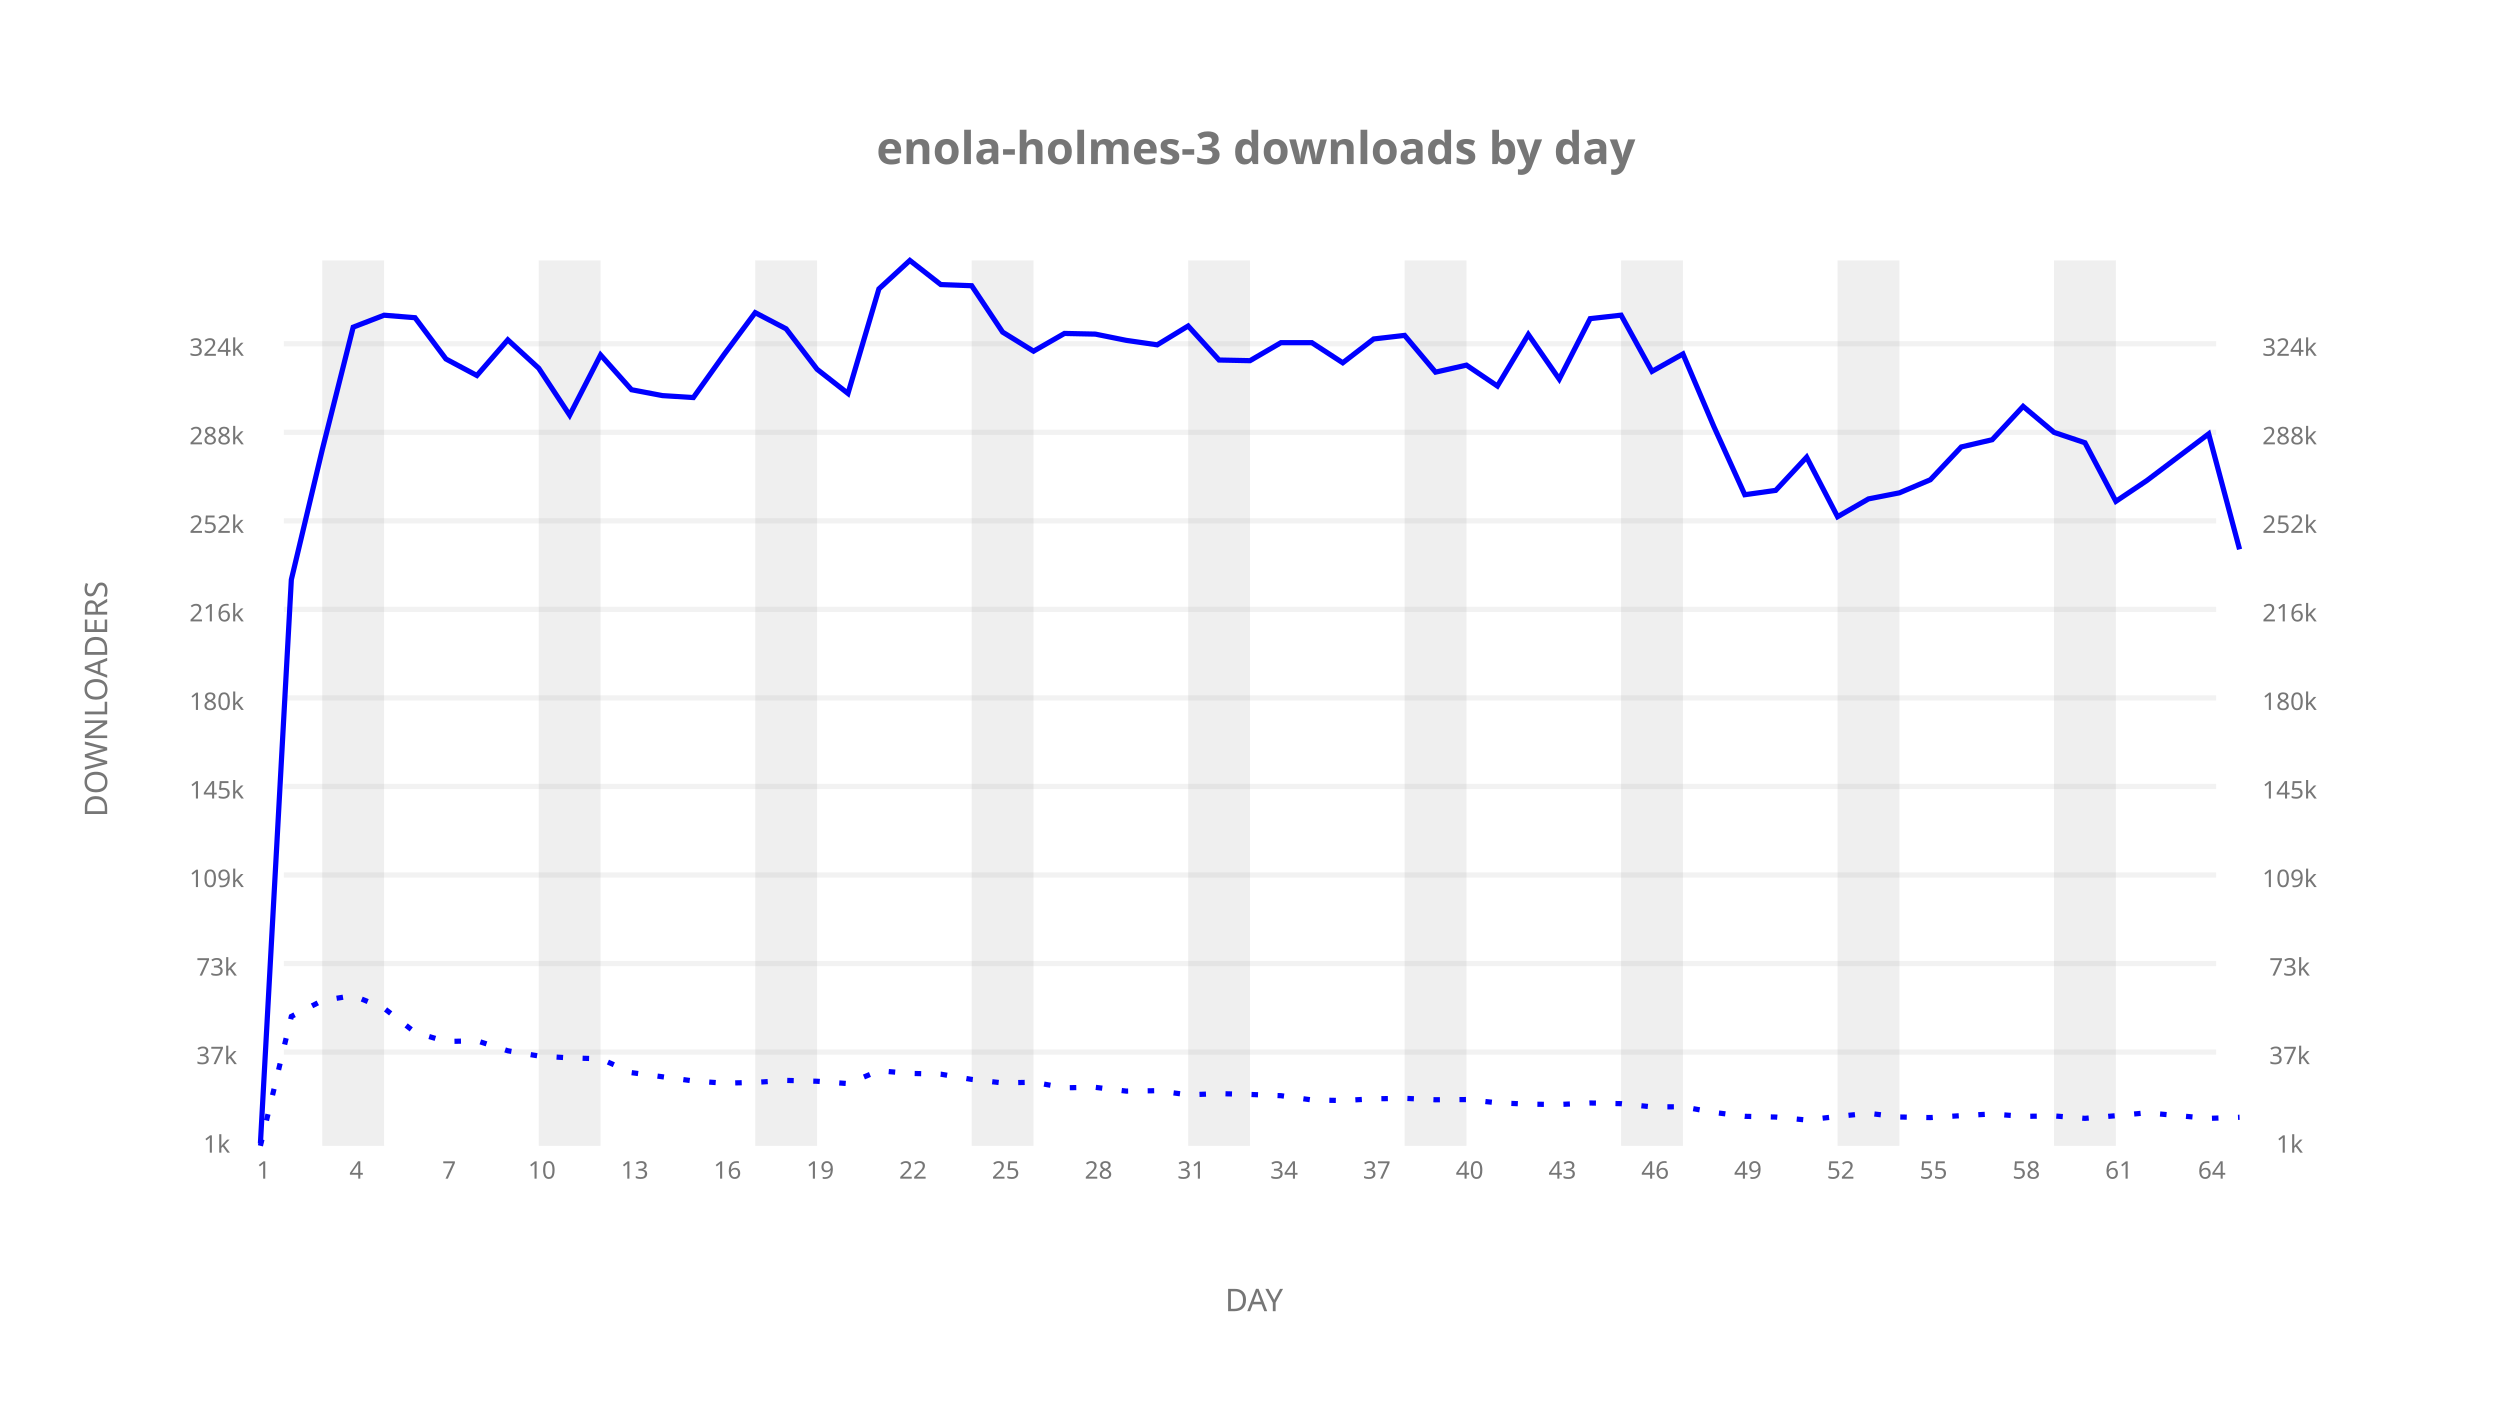
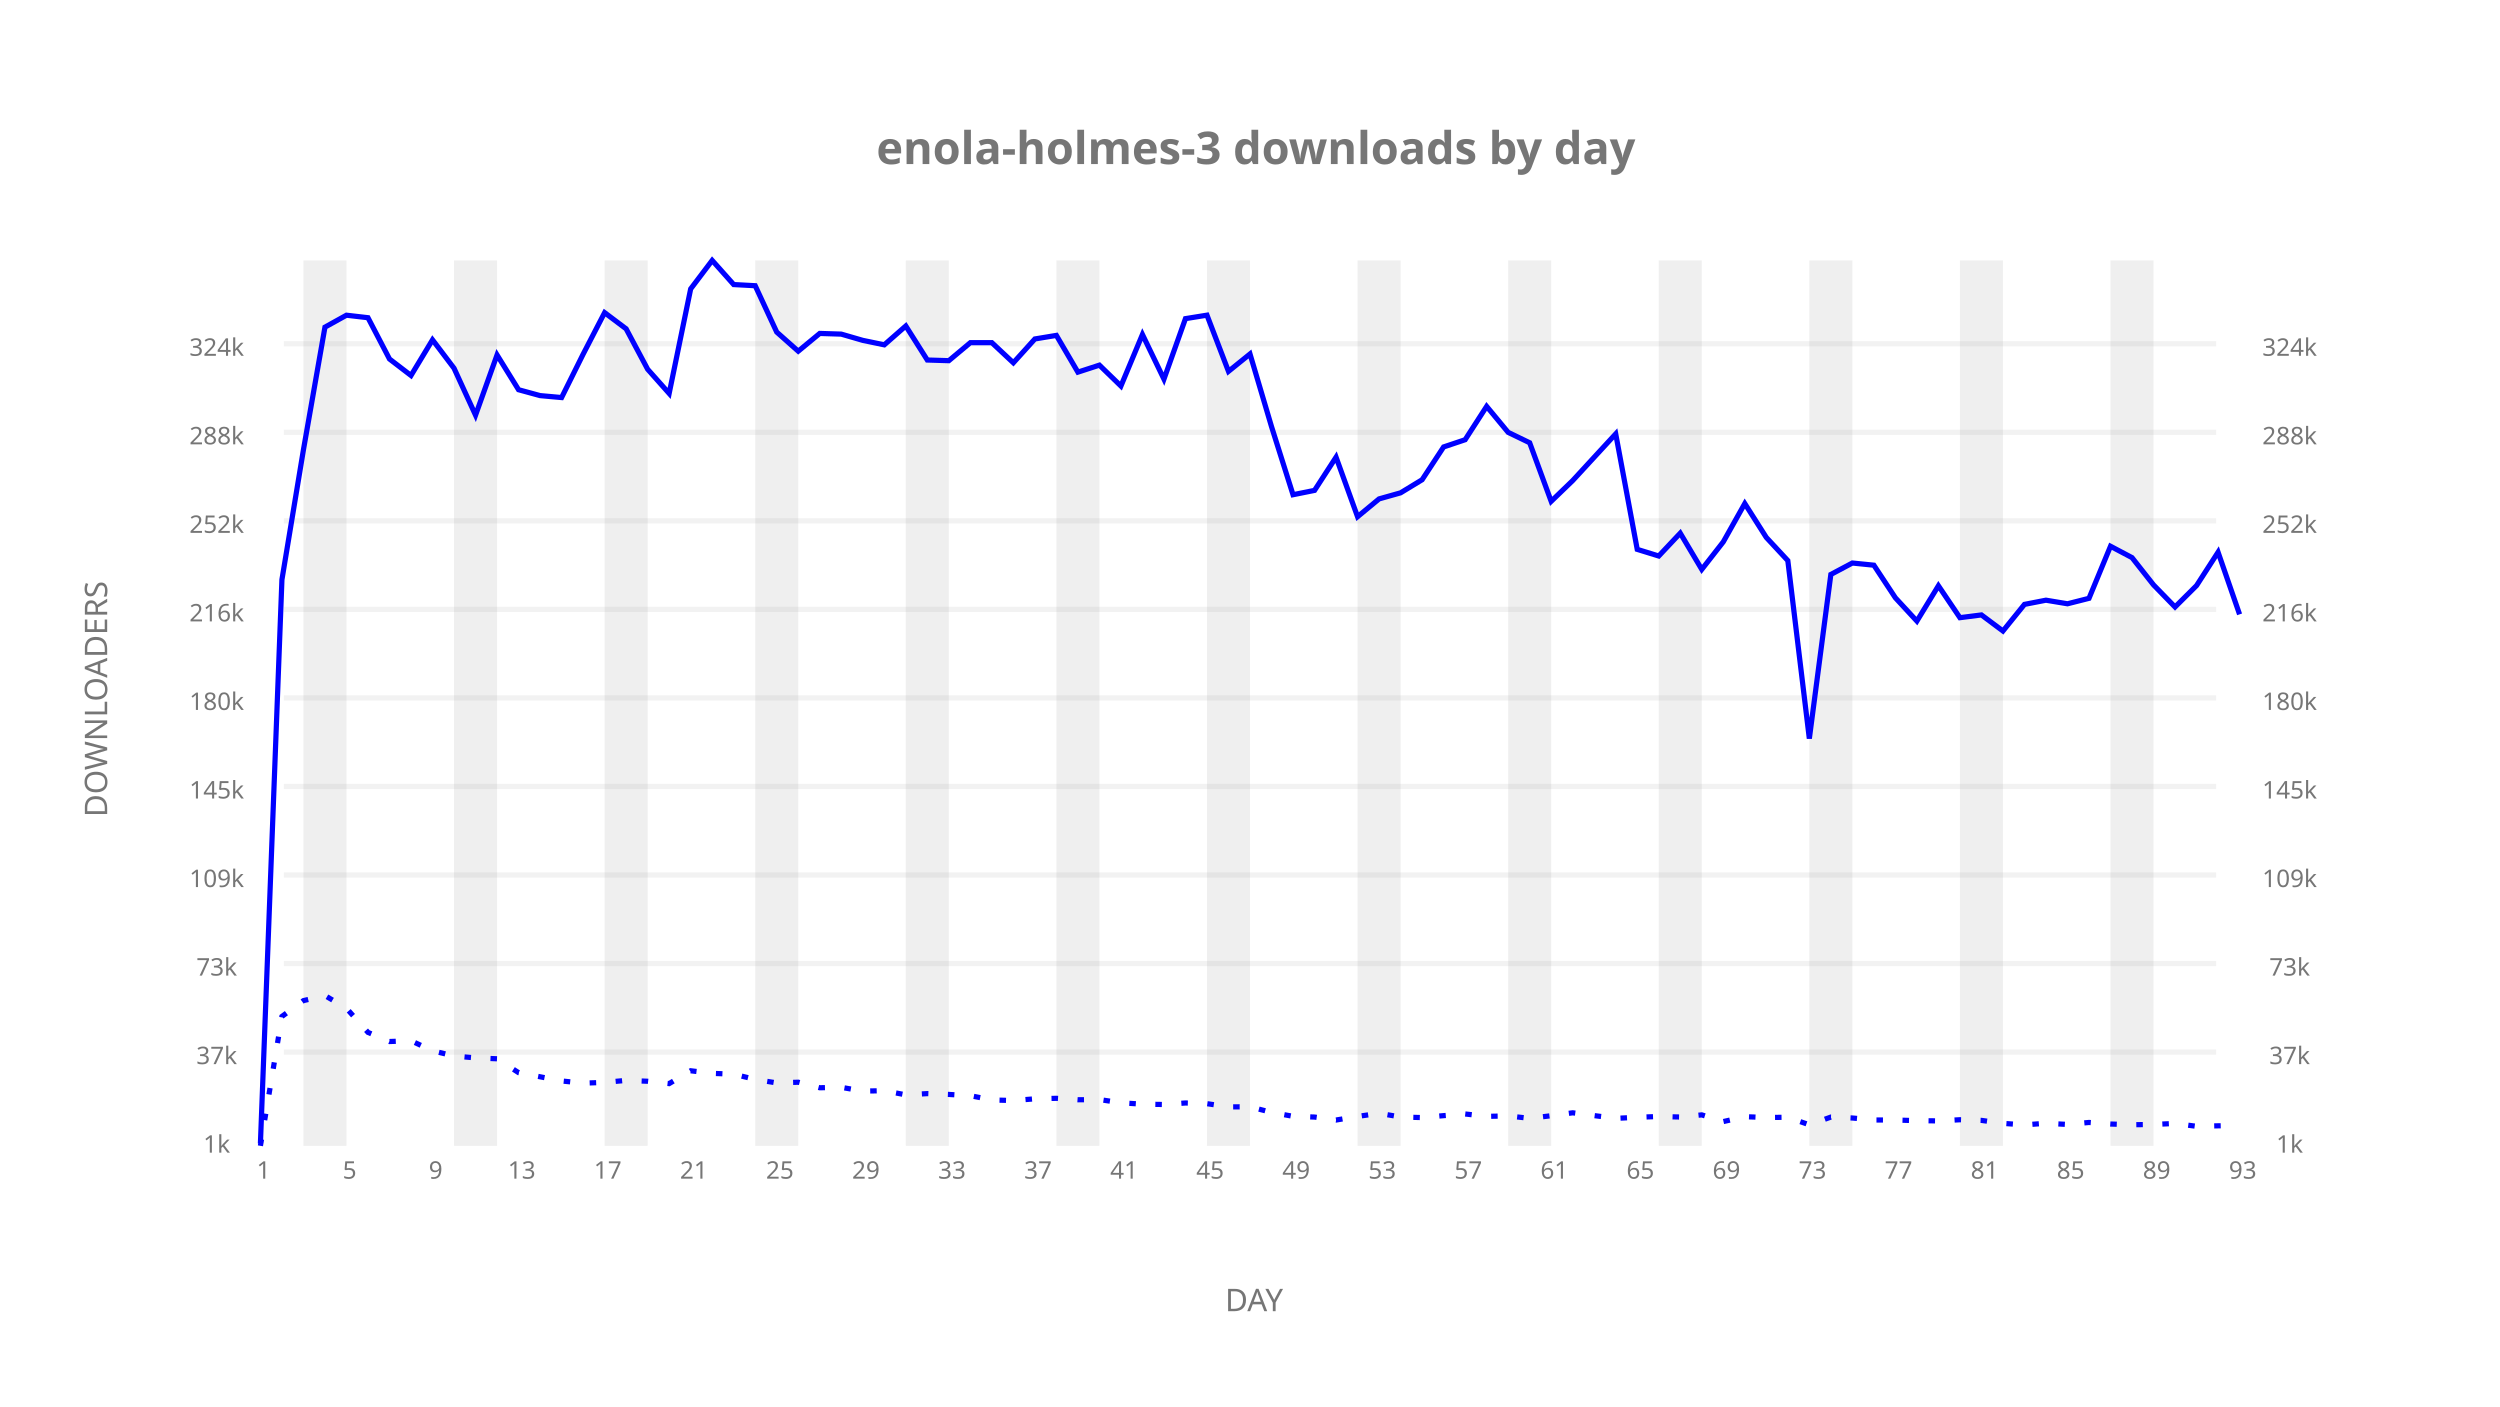
<svg xmlns="http://www.w3.org/2000/svg" xml:space="preserve" id="enola-holmes-3-downloads-by-day-day" x="0px" y="0px" width="1920px" height="1080px" viewBox="0 0 1920 1080" enable-background="new 0 0 1920 1080" role="img">
  <g id="annotations">
    <text x="960" y="126" font-family="Atkinson Hyperlegible" font-size="26pt" text-anchor="middle" text-align="center" font-weight="600" font-style="normal" style="fill:rgb(118,118,118); fill-opacity:1; stroke:rgb(118,118,118); stroke-opacity:0; stroke-width:0.5"> enola-holmes-3 downloads by day</text>
    <g id="axes-lines">
      <text x="960" y="1007" font-family="Atkinson Hyperlegible" font-size="18pt" text-anchor="middle" text-align="center" font-weight="500" font-style="normal" style="fill:rgb(118,118,118); fill-opacity:1; stroke:rgb(118,118,118); stroke-opacity:0; stroke-width:0.5"> DAY</text>
      <text x="73" y="540" font-family="Atkinson Hyperlegible" font-size="18pt" text-anchor="middle" text-align="center" dominant-baseline="central" font-weight="500" font-style="normal" style="fill:rgb(118,118,118); fill-opacity:1; stroke:rgb(118,118,118); stroke-opacity:0; stroke-width:0.5" transform="rotate(-90,73,540)"> DOWNLOADERS</text>
    </g>
    <g id="tic-y-label-lines">
      <line x1="218" y1="808.005" x2="1702" y2="808.005" style="fill:rgb(0,0,255); fill-opacity:0; stroke:rgb(242,242,242); stroke-opacity:1; stroke-width:4" />
      <line x1="218" y1="740.005" x2="1702" y2="740.005" style="fill:rgb(0,0,255); fill-opacity:0; stroke:rgb(242,242,242); stroke-opacity:1; stroke-width:4" />
      <line x1="218" y1="672.005" x2="1702" y2="672.005" style="fill:rgb(0,0,255); fill-opacity:0; stroke:rgb(242,242,242); stroke-opacity:1; stroke-width:4" />
      <line x1="218" y1="604.005" x2="1702" y2="604.005" style="fill:rgb(0,0,255); fill-opacity:0; stroke:rgb(242,242,242); stroke-opacity:1; stroke-width:4" />
      <line x1="218" y1="536.005" x2="1702" y2="536.005" style="fill:rgb(0,0,255); fill-opacity:0; stroke:rgb(242,242,242); stroke-opacity:1; stroke-width:4" />
      <line x1="218" y1="468.005" x2="1702" y2="468.005" style="fill:rgb(0,0,255); fill-opacity:0; stroke:rgb(242,242,242); stroke-opacity:1; stroke-width:4" />
      <line x1="218" y1="400.005" x2="1702" y2="400.005" style="fill:rgb(0,0,255); fill-opacity:0; stroke:rgb(242,242,242); stroke-opacity:1; stroke-width:4" />
      <line x1="218" y1="332.005" x2="1702" y2="332.005" style="fill:rgb(0,0,255); fill-opacity:0; stroke:rgb(242,242,242); stroke-opacity:1; stroke-width:4" />
      <line x1="218" y1="264.005" x2="1702" y2="264.005" style="fill:rgb(0,0,255); fill-opacity:0; stroke:rgb(242,242,242); stroke-opacity:1; stroke-width:4" />
    </g>
    <g id="tic-x-labels">
      <text x="200" y="898" font-family="Atkinson Hyperlegible" font-size="14pt" text-anchor="middle" text-align="center" dominant-baseline="central" font-weight="400" font-style="normal" style="fill:rgb(118,118,118); fill-opacity:1; stroke:rgb(118,118,118); stroke-opacity:0; stroke-width:0.5"> 1</text>
-       <text x="271.25" y="898" font-family="Atkinson Hyperlegible" font-size="14pt" text-anchor="middle" text-align="center" dominant-baseline="central" font-weight="400" font-style="normal" style="fill:rgb(118,118,118); fill-opacity:1; stroke:rgb(118,118,118); stroke-opacity:0; stroke-width:0.5"> 4</text>
-       <text x="342.5" y="898" font-family="Atkinson Hyperlegible" font-size="14pt" text-anchor="middle" text-align="center" dominant-baseline="central" font-weight="400" font-style="normal" style="fill:rgb(118,118,118); fill-opacity:1; stroke:rgb(118,118,118); stroke-opacity:0; stroke-width:0.5"> 7</text>
-       <text x="413.75" y="898" font-family="Atkinson Hyperlegible" font-size="14pt" text-anchor="middle" text-align="center" dominant-baseline="central" font-weight="400" font-style="normal" style="fill:rgb(118,118,118); fill-opacity:1; stroke:rgb(118,118,118); stroke-opacity:0; stroke-width:0.5"> 10</text>
-       <text x="485" y="898" font-family="Atkinson Hyperlegible" font-size="14pt" text-anchor="middle" text-align="center" dominant-baseline="central" font-weight="400" font-style="normal" style="fill:rgb(118,118,118); fill-opacity:1; stroke:rgb(118,118,118); stroke-opacity:0; stroke-width:0.5"> 13</text>
-       <text x="556.25" y="898" font-family="Atkinson Hyperlegible" font-size="14pt" text-anchor="middle" text-align="center" dominant-baseline="central" font-weight="400" font-style="normal" style="fill:rgb(118,118,118); fill-opacity:1; stroke:rgb(118,118,118); stroke-opacity:0; stroke-width:0.5"> 16</text>
-       <text x="627.5" y="898" font-family="Atkinson Hyperlegible" font-size="14pt" text-anchor="middle" text-align="center" dominant-baseline="central" font-weight="400" font-style="normal" style="fill:rgb(118,118,118); fill-opacity:1; stroke:rgb(118,118,118); stroke-opacity:0; stroke-width:0.5"> 19</text>
-       <text x="698.75" y="898" font-family="Atkinson Hyperlegible" font-size="14pt" text-anchor="middle" text-align="center" dominant-baseline="central" font-weight="400" font-style="normal" style="fill:rgb(118,118,118); fill-opacity:1; stroke:rgb(118,118,118); stroke-opacity:0; stroke-width:0.5"> 22</text>
-       <text x="770" y="898" font-family="Atkinson Hyperlegible" font-size="14pt" text-anchor="middle" text-align="center" dominant-baseline="central" font-weight="400" font-style="normal" style="fill:rgb(118,118,118); fill-opacity:1; stroke:rgb(118,118,118); stroke-opacity:0; stroke-width:0.5"> 25</text>
-       <text x="841.25" y="898" font-family="Atkinson Hyperlegible" font-size="14pt" text-anchor="middle" text-align="center" dominant-baseline="central" font-weight="400" font-style="normal" style="fill:rgb(118,118,118); fill-opacity:1; stroke:rgb(118,118,118); stroke-opacity:0; stroke-width:0.5"> 28</text>
-       <text x="912.5" y="898" font-family="Atkinson Hyperlegible" font-size="14pt" text-anchor="middle" text-align="center" dominant-baseline="central" font-weight="400" font-style="normal" style="fill:rgb(118,118,118); fill-opacity:1; stroke:rgb(118,118,118); stroke-opacity:0; stroke-width:0.5"> 31</text>
-       <text x="983.75" y="898" font-family="Atkinson Hyperlegible" font-size="14pt" text-anchor="middle" text-align="center" dominant-baseline="central" font-weight="400" font-style="normal" style="fill:rgb(118,118,118); fill-opacity:1; stroke:rgb(118,118,118); stroke-opacity:0; stroke-width:0.5"> 34</text>
-       <text x="1055" y="898" font-family="Atkinson Hyperlegible" font-size="14pt" text-anchor="middle" text-align="center" dominant-baseline="central" font-weight="400" font-style="normal" style="fill:rgb(118,118,118); fill-opacity:1; stroke:rgb(118,118,118); stroke-opacity:0; stroke-width:0.5"> 37</text>
-       <text x="1126.25" y="898" font-family="Atkinson Hyperlegible" font-size="14pt" text-anchor="middle" text-align="center" dominant-baseline="central" font-weight="400" font-style="normal" style="fill:rgb(118,118,118); fill-opacity:1; stroke:rgb(118,118,118); stroke-opacity:0; stroke-width:0.5"> 40</text>
-       <text x="1197.5" y="898" font-family="Atkinson Hyperlegible" font-size="14pt" text-anchor="middle" text-align="center" dominant-baseline="central" font-weight="400" font-style="normal" style="fill:rgb(118,118,118); fill-opacity:1; stroke:rgb(118,118,118); stroke-opacity:0; stroke-width:0.5"> 43</text>
-       <text x="1268.75" y="898" font-family="Atkinson Hyperlegible" font-size="14pt" text-anchor="middle" text-align="center" dominant-baseline="central" font-weight="400" font-style="normal" style="fill:rgb(118,118,118); fill-opacity:1; stroke:rgb(118,118,118); stroke-opacity:0; stroke-width:0.5"> 46</text>
-       <text x="1340" y="898" font-family="Atkinson Hyperlegible" font-size="14pt" text-anchor="middle" text-align="center" dominant-baseline="central" font-weight="400" font-style="normal" style="fill:rgb(118,118,118); fill-opacity:1; stroke:rgb(118,118,118); stroke-opacity:0; stroke-width:0.5"> 49</text>
-       <text x="1411.25" y="898" font-family="Atkinson Hyperlegible" font-size="14pt" text-anchor="middle" text-align="center" dominant-baseline="central" font-weight="400" font-style="normal" style="fill:rgb(118,118,118); fill-opacity:1; stroke:rgb(118,118,118); stroke-opacity:0; stroke-width:0.5"> 52</text>
-       <text x="1482.5" y="898" font-family="Atkinson Hyperlegible" font-size="14pt" text-anchor="middle" text-align="center" dominant-baseline="central" font-weight="400" font-style="normal" style="fill:rgb(118,118,118); fill-opacity:1; stroke:rgb(118,118,118); stroke-opacity:0; stroke-width:0.5"> 55</text>
-       <text x="1553.75" y="898" font-family="Atkinson Hyperlegible" font-size="14pt" text-anchor="middle" text-align="center" dominant-baseline="central" font-weight="400" font-style="normal" style="fill:rgb(118,118,118); fill-opacity:1; stroke:rgb(118,118,118); stroke-opacity:0; stroke-width:0.5"> 58</text>
-       <text x="1625" y="898" font-family="Atkinson Hyperlegible" font-size="14pt" text-anchor="middle" text-align="center" dominant-baseline="central" font-weight="400" font-style="normal" style="fill:rgb(118,118,118); fill-opacity:1; stroke:rgb(118,118,118); stroke-opacity:0; stroke-width:0.5"> 61</text>
-       <text x="1696.25" y="898" font-family="Atkinson Hyperlegible" font-size="14pt" text-anchor="middle" text-align="center" dominant-baseline="central" font-weight="400" font-style="normal" style="fill:rgb(118,118,118); fill-opacity:1; stroke:rgb(118,118,118); stroke-opacity:0; stroke-width:0.5"> 64</text>
+       <text x="266.087" y="898" font-family="Atkinson Hyperlegible" font-size="14pt" text-anchor="middle" text-align="center" dominant-baseline="central" font-weight="400" font-style="normal" style="fill:rgb(118,118,118); fill-opacity:1; stroke:rgb(118,118,118); stroke-opacity:0; stroke-width:0.5"> 5</text>
+       <text x="332.174" y="898" font-family="Atkinson Hyperlegible" font-size="14pt" text-anchor="middle" text-align="center" dominant-baseline="central" font-weight="400" font-style="normal" style="fill:rgb(118,118,118); fill-opacity:1; stroke:rgb(118,118,118); stroke-opacity:0; stroke-width:0.5"> 9</text>
+       <text x="398.261" y="898" font-family="Atkinson Hyperlegible" font-size="14pt" text-anchor="middle" text-align="center" dominant-baseline="central" font-weight="400" font-style="normal" style="fill:rgb(118,118,118); fill-opacity:1; stroke:rgb(118,118,118); stroke-opacity:0; stroke-width:0.5"> 13</text>
+       <text x="464.348" y="898" font-family="Atkinson Hyperlegible" font-size="14pt" text-anchor="middle" text-align="center" dominant-baseline="central" font-weight="400" font-style="normal" style="fill:rgb(118,118,118); fill-opacity:1; stroke:rgb(118,118,118); stroke-opacity:0; stroke-width:0.5"> 17</text>
+       <text x="530.435" y="898" font-family="Atkinson Hyperlegible" font-size="14pt" text-anchor="middle" text-align="center" dominant-baseline="central" font-weight="400" font-style="normal" style="fill:rgb(118,118,118); fill-opacity:1; stroke:rgb(118,118,118); stroke-opacity:0; stroke-width:0.5"> 21</text>
+       <text x="596.522" y="898" font-family="Atkinson Hyperlegible" font-size="14pt" text-anchor="middle" text-align="center" dominant-baseline="central" font-weight="400" font-style="normal" style="fill:rgb(118,118,118); fill-opacity:1; stroke:rgb(118,118,118); stroke-opacity:0; stroke-width:0.5"> 25</text>
+       <text x="662.609" y="898" font-family="Atkinson Hyperlegible" font-size="14pt" text-anchor="middle" text-align="center" dominant-baseline="central" font-weight="400" font-style="normal" style="fill:rgb(118,118,118); fill-opacity:1; stroke:rgb(118,118,118); stroke-opacity:0; stroke-width:0.5"> 29</text>
+       <text x="728.696" y="898" font-family="Atkinson Hyperlegible" font-size="14pt" text-anchor="middle" text-align="center" dominant-baseline="central" font-weight="400" font-style="normal" style="fill:rgb(118,118,118); fill-opacity:1; stroke:rgb(118,118,118); stroke-opacity:0; stroke-width:0.5"> 33</text>
+       <text x="794.783" y="898" font-family="Atkinson Hyperlegible" font-size="14pt" text-anchor="middle" text-align="center" dominant-baseline="central" font-weight="400" font-style="normal" style="fill:rgb(118,118,118); fill-opacity:1; stroke:rgb(118,118,118); stroke-opacity:0; stroke-width:0.5"> 37</text>
+       <text x="860.87" y="898" font-family="Atkinson Hyperlegible" font-size="14pt" text-anchor="middle" text-align="center" dominant-baseline="central" font-weight="400" font-style="normal" style="fill:rgb(118,118,118); fill-opacity:1; stroke:rgb(118,118,118); stroke-opacity:0; stroke-width:0.5"> 41</text>
+       <text x="926.957" y="898" font-family="Atkinson Hyperlegible" font-size="14pt" text-anchor="middle" text-align="center" dominant-baseline="central" font-weight="400" font-style="normal" style="fill:rgb(118,118,118); fill-opacity:1; stroke:rgb(118,118,118); stroke-opacity:0; stroke-width:0.5"> 45</text>
+       <text x="993.043" y="898" font-family="Atkinson Hyperlegible" font-size="14pt" text-anchor="middle" text-align="center" dominant-baseline="central" font-weight="400" font-style="normal" style="fill:rgb(118,118,118); fill-opacity:1; stroke:rgb(118,118,118); stroke-opacity:0; stroke-width:0.5"> 49</text>
+       <text x="1059.13" y="898" font-family="Atkinson Hyperlegible" font-size="14pt" text-anchor="middle" text-align="center" dominant-baseline="central" font-weight="400" font-style="normal" style="fill:rgb(118,118,118); fill-opacity:1; stroke:rgb(118,118,118); stroke-opacity:0; stroke-width:0.5"> 53</text>
+       <text x="1125.217" y="898" font-family="Atkinson Hyperlegible" font-size="14pt" text-anchor="middle" text-align="center" dominant-baseline="central" font-weight="400" font-style="normal" style="fill:rgb(118,118,118); fill-opacity:1; stroke:rgb(118,118,118); stroke-opacity:0; stroke-width:0.5"> 57</text>
+       <text x="1191.304" y="898" font-family="Atkinson Hyperlegible" font-size="14pt" text-anchor="middle" text-align="center" dominant-baseline="central" font-weight="400" font-style="normal" style="fill:rgb(118,118,118); fill-opacity:1; stroke:rgb(118,118,118); stroke-opacity:0; stroke-width:0.5"> 61</text>
+       <text x="1257.391" y="898" font-family="Atkinson Hyperlegible" font-size="14pt" text-anchor="middle" text-align="center" dominant-baseline="central" font-weight="400" font-style="normal" style="fill:rgb(118,118,118); fill-opacity:1; stroke:rgb(118,118,118); stroke-opacity:0; stroke-width:0.5"> 65</text>
+       <text x="1323.478" y="898" font-family="Atkinson Hyperlegible" font-size="14pt" text-anchor="middle" text-align="center" dominant-baseline="central" font-weight="400" font-style="normal" style="fill:rgb(118,118,118); fill-opacity:1; stroke:rgb(118,118,118); stroke-opacity:0; stroke-width:0.5"> 69</text>
+       <text x="1389.565" y="898" font-family="Atkinson Hyperlegible" font-size="14pt" text-anchor="middle" text-align="center" dominant-baseline="central" font-weight="400" font-style="normal" style="fill:rgb(118,118,118); fill-opacity:1; stroke:rgb(118,118,118); stroke-opacity:0; stroke-width:0.5"> 73</text>
+       <text x="1455.652" y="898" font-family="Atkinson Hyperlegible" font-size="14pt" text-anchor="middle" text-align="center" dominant-baseline="central" font-weight="400" font-style="normal" style="fill:rgb(118,118,118); fill-opacity:1; stroke:rgb(118,118,118); stroke-opacity:0; stroke-width:0.5"> 77</text>
+       <text x="1521.739" y="898" font-family="Atkinson Hyperlegible" font-size="14pt" text-anchor="middle" text-align="center" dominant-baseline="central" font-weight="400" font-style="normal" style="fill:rgb(118,118,118); fill-opacity:1; stroke:rgb(118,118,118); stroke-opacity:0; stroke-width:0.5"> 81</text>
+       <text x="1587.826" y="898" font-family="Atkinson Hyperlegible" font-size="14pt" text-anchor="middle" text-align="center" dominant-baseline="central" font-weight="400" font-style="normal" style="fill:rgb(118,118,118); fill-opacity:1; stroke:rgb(118,118,118); stroke-opacity:0; stroke-width:0.5"> 85</text>
+       <text x="1653.913" y="898" font-family="Atkinson Hyperlegible" font-size="14pt" text-anchor="middle" text-align="center" dominant-baseline="central" font-weight="400" font-style="normal" style="fill:rgb(118,118,118); fill-opacity:1; stroke:rgb(118,118,118); stroke-opacity:0; stroke-width:0.5"> 89</text>
+       <text x="1720" y="898" font-family="Atkinson Hyperlegible" font-size="14pt" text-anchor="middle" text-align="center" dominant-baseline="central" font-weight="400" font-style="normal" style="fill:rgb(118,118,118); fill-opacity:1; stroke:rgb(118,118,118); stroke-opacity:0; stroke-width:0.5"> 93</text>
    </g>
    <g id="tic-y-labels">
      <text x="164" y="878.005" font-family="Atkinson Hyperlegible" font-size="14pt" text-anchor="middle" text-align="center" dominant-baseline="central" font-weight="400" font-style="normal" style="fill:rgb(118,118,118); fill-opacity:1; stroke:rgb(118,118,118); stroke-opacity:0; stroke-width:0.5"> 1k</text>
      <text x="1756" y="878.005" font-family="Atkinson Hyperlegible" font-size="14pt" text-anchor="middle" text-align="center" dominant-baseline="central" font-weight="400" font-style="normal" style="fill:rgb(118,118,118); fill-opacity:1; stroke:rgb(118,118,118); stroke-opacity:0; stroke-width:0.5"> 1k</text>
      <text x="164" y="810.005" font-family="Atkinson Hyperlegible" font-size="14pt" text-anchor="middle" text-align="center" dominant-baseline="central" font-weight="400" font-style="normal" style="fill:rgb(118,118,118); fill-opacity:1; stroke:rgb(118,118,118); stroke-opacity:0; stroke-width:0.5"> 37k</text>
      <text x="1756" y="810.005" font-family="Atkinson Hyperlegible" font-size="14pt" text-anchor="middle" text-align="center" dominant-baseline="central" font-weight="400" font-style="normal" style="fill:rgb(118,118,118); fill-opacity:1; stroke:rgb(118,118,118); stroke-opacity:0; stroke-width:0.5"> 37k</text>
      <text x="164" y="742.005" font-family="Atkinson Hyperlegible" font-size="14pt" text-anchor="middle" text-align="center" dominant-baseline="central" font-weight="400" font-style="normal" style="fill:rgb(118,118,118); fill-opacity:1; stroke:rgb(118,118,118); stroke-opacity:0; stroke-width:0.5"> 73k</text>
      <text x="1756" y="742.005" font-family="Atkinson Hyperlegible" font-size="14pt" text-anchor="middle" text-align="center" dominant-baseline="central" font-weight="400" font-style="normal" style="fill:rgb(118,118,118); fill-opacity:1; stroke:rgb(118,118,118); stroke-opacity:0; stroke-width:0.5"> 73k</text>
      <text x="164" y="674.005" font-family="Atkinson Hyperlegible" font-size="14pt" text-anchor="middle" text-align="center" dominant-baseline="central" font-weight="400" font-style="normal" style="fill:rgb(118,118,118); fill-opacity:1; stroke:rgb(118,118,118); stroke-opacity:0; stroke-width:0.5"> 109k</text>
      <text x="1756" y="674.005" font-family="Atkinson Hyperlegible" font-size="14pt" text-anchor="middle" text-align="center" dominant-baseline="central" font-weight="400" font-style="normal" style="fill:rgb(118,118,118); fill-opacity:1; stroke:rgb(118,118,118); stroke-opacity:0; stroke-width:0.5"> 109k</text>
      <text x="164" y="606.005" font-family="Atkinson Hyperlegible" font-size="14pt" text-anchor="middle" text-align="center" dominant-baseline="central" font-weight="400" font-style="normal" style="fill:rgb(118,118,118); fill-opacity:1; stroke:rgb(118,118,118); stroke-opacity:0; stroke-width:0.5"> 145k</text>
      <text x="1756" y="606.005" font-family="Atkinson Hyperlegible" font-size="14pt" text-anchor="middle" text-align="center" dominant-baseline="central" font-weight="400" font-style="normal" style="fill:rgb(118,118,118); fill-opacity:1; stroke:rgb(118,118,118); stroke-opacity:0; stroke-width:0.5"> 145k</text>
      <text x="164" y="538.005" font-family="Atkinson Hyperlegible" font-size="14pt" text-anchor="middle" text-align="center" dominant-baseline="central" font-weight="400" font-style="normal" style="fill:rgb(118,118,118); fill-opacity:1; stroke:rgb(118,118,118); stroke-opacity:0; stroke-width:0.5"> 180k</text>
      <text x="1756" y="538.005" font-family="Atkinson Hyperlegible" font-size="14pt" text-anchor="middle" text-align="center" dominant-baseline="central" font-weight="400" font-style="normal" style="fill:rgb(118,118,118); fill-opacity:1; stroke:rgb(118,118,118); stroke-opacity:0; stroke-width:0.5"> 180k</text>
      <text x="164" y="470.005" font-family="Atkinson Hyperlegible" font-size="14pt" text-anchor="middle" text-align="center" dominant-baseline="central" font-weight="400" font-style="normal" style="fill:rgb(118,118,118); fill-opacity:1; stroke:rgb(118,118,118); stroke-opacity:0; stroke-width:0.5"> 216k</text>
      <text x="1756" y="470.005" font-family="Atkinson Hyperlegible" font-size="14pt" text-anchor="middle" text-align="center" dominant-baseline="central" font-weight="400" font-style="normal" style="fill:rgb(118,118,118); fill-opacity:1; stroke:rgb(118,118,118); stroke-opacity:0; stroke-width:0.5"> 216k</text>
      <text x="164" y="402.005" font-family="Atkinson Hyperlegible" font-size="14pt" text-anchor="middle" text-align="center" dominant-baseline="central" font-weight="400" font-style="normal" style="fill:rgb(118,118,118); fill-opacity:1; stroke:rgb(118,118,118); stroke-opacity:0; stroke-width:0.5"> 252k</text>
      <text x="1756" y="402.005" font-family="Atkinson Hyperlegible" font-size="14pt" text-anchor="middle" text-align="center" dominant-baseline="central" font-weight="400" font-style="normal" style="fill:rgb(118,118,118); fill-opacity:1; stroke:rgb(118,118,118); stroke-opacity:0; stroke-width:0.5"> 252k</text>
      <text x="164" y="334.005" font-family="Atkinson Hyperlegible" font-size="14pt" text-anchor="middle" text-align="center" dominant-baseline="central" font-weight="400" font-style="normal" style="fill:rgb(118,118,118); fill-opacity:1; stroke:rgb(118,118,118); stroke-opacity:0; stroke-width:0.5"> 288k</text>
      <text x="1756" y="334.005" font-family="Atkinson Hyperlegible" font-size="14pt" text-anchor="middle" text-align="center" dominant-baseline="central" font-weight="400" font-style="normal" style="fill:rgb(118,118,118); fill-opacity:1; stroke:rgb(118,118,118); stroke-opacity:0; stroke-width:0.5"> 288k</text>
      <text x="164" y="266.005" font-family="Atkinson Hyperlegible" font-size="14pt" text-anchor="middle" text-align="center" dominant-baseline="central" font-weight="400" font-style="normal" style="fill:rgb(118,118,118); fill-opacity:1; stroke:rgb(118,118,118); stroke-opacity:0; stroke-width:0.5"> 324k</text>
      <text x="1756" y="266.005" font-family="Atkinson Hyperlegible" font-size="14pt" text-anchor="middle" text-align="center" dominant-baseline="central" font-weight="400" font-style="normal" style="fill:rgb(118,118,118); fill-opacity:1; stroke:rgb(118,118,118); stroke-opacity:0; stroke-width:0.5"> 324k</text>
    </g>
  </g>
  <g id="weekend-bands-enola-holmes-3 downloads by day">
-     <rect x="247.5" y="200" width="47.5" height="680" style="fill:rgb(148,148,148); fill-opacity:0.15; stroke:rgb(148,148,148); stroke-opacity:0; stroke-width:0" />
-     <rect x="413.75" y="200" width="47.5" height="680" style="fill:rgb(148,148,148); fill-opacity:0.15; stroke:rgb(148,148,148); stroke-opacity:0; stroke-width:0" />
-     <rect x="580" y="200" width="47.5" height="680" style="fill:rgb(148,148,148); fill-opacity:0.15; stroke:rgb(148,148,148); stroke-opacity:0; stroke-width:0" />
-     <rect x="746.25" y="200" width="47.5" height="680" style="fill:rgb(148,148,148); fill-opacity:0.15; stroke:rgb(148,148,148); stroke-opacity:0; stroke-width:0" />
-     <rect x="912.5" y="200" width="47.5" height="680" style="fill:rgb(148,148,148); fill-opacity:0.15; stroke:rgb(148,148,148); stroke-opacity:0; stroke-width:0" />
-     <rect x="1078.75" y="200" width="47.5" height="680" style="fill:rgb(148,148,148); fill-opacity:0.15; stroke:rgb(148,148,148); stroke-opacity:0; stroke-width:0" />
-     <rect x="1245" y="200" width="47.5" height="680" style="fill:rgb(148,148,148); fill-opacity:0.15; stroke:rgb(148,148,148); stroke-opacity:0; stroke-width:0" />
-     <rect x="1411.25" y="200" width="47.5" height="680" style="fill:rgb(148,148,148); fill-opacity:0.15; stroke:rgb(148,148,148); stroke-opacity:0; stroke-width:0" />
-     <rect x="1577.5" y="200" width="47.5" height="680" style="fill:rgb(148,148,148); fill-opacity:0.15; stroke:rgb(148,148,148); stroke-opacity:0; stroke-width:0" />
+     <rect x="233.043" y="200" width="33.043" height="680" style="fill:rgb(148,148,148); fill-opacity:0.15; stroke:rgb(148,148,148); stroke-opacity:0; stroke-width:0" />
+     <rect x="348.696" y="200" width="33.043" height="680" style="fill:rgb(148,148,148); fill-opacity:0.15; stroke:rgb(148,148,148); stroke-opacity:0; stroke-width:0" />
+     <rect x="464.348" y="200" width="33.043" height="680" style="fill:rgb(148,148,148); fill-opacity:0.15; stroke:rgb(148,148,148); stroke-opacity:0; stroke-width:0" />
+     <rect x="580" y="200" width="33.043" height="680" style="fill:rgb(148,148,148); fill-opacity:0.15; stroke:rgb(148,148,148); stroke-opacity:0; stroke-width:0" />
+     <rect x="695.652" y="200" width="33.043" height="680" style="fill:rgb(148,148,148); fill-opacity:0.15; stroke:rgb(148,148,148); stroke-opacity:0; stroke-width:0" />
+     <rect x="811.304" y="200" width="33.043" height="680" style="fill:rgb(148,148,148); fill-opacity:0.15; stroke:rgb(148,148,148); stroke-opacity:0; stroke-width:0" />
+     <rect x="926.957" y="200" width="33.043" height="680" style="fill:rgb(148,148,148); fill-opacity:0.15; stroke:rgb(148,148,148); stroke-opacity:0; stroke-width:0" />
+     <rect x="1042.609" y="200" width="33.043" height="680" style="fill:rgb(148,148,148); fill-opacity:0.15; stroke:rgb(148,148,148); stroke-opacity:0; stroke-width:0" />
+     <rect x="1158.261" y="200" width="33.043" height="680" style="fill:rgb(148,148,148); fill-opacity:0.15; stroke:rgb(148,148,148); stroke-opacity:0; stroke-width:0" />
+     <rect x="1273.913" y="200" width="33.043" height="680" style="fill:rgb(148,148,148); fill-opacity:0.15; stroke:rgb(148,148,148); stroke-opacity:0; stroke-width:0" />
+     <rect x="1389.565" y="200" width="33.043" height="680" style="fill:rgb(148,148,148); fill-opacity:0.15; stroke:rgb(148,148,148); stroke-opacity:0; stroke-width:0" />
+     <rect x="1505.217" y="200" width="33.043" height="680" style="fill:rgb(148,148,148); fill-opacity:0.15; stroke:rgb(148,148,148); stroke-opacity:0; stroke-width:0" />
+     <rect x="1620.87" y="200" width="33.043" height="680" style="fill:rgb(148,148,148); fill-opacity:0.15; stroke:rgb(148,148,148); stroke-opacity:0; stroke-width:0" />
  </g>
  <g id="polyline-enola-holmes-3 downloads by day">
-     <polyline points="200,878.177 223.75,445.156 247.5,345.408 271.25,251.246 295,242.081 318.75,243.998 342.5,275.711 366.25,288.374 390,260.991 413.75,282.803 437.5,318.846 461.25,272.598 485,299.309 508.75,303.824 532.5,305.323 556.25,272.049 580,240.11 603.75,252.544 627.5,283.58 651.25,302.164 675,221.869 698.75,200 722.5,218.54 746.25,219.433 770,255.041 793.75,269.709 817.5,256.081 841.25,256.602 865,261.402 888.75,264.831 912.5,250.352 936.25,276.494 960,277.003 983.75,263.183 1007.5,263.17 1031.25,278.622 1055,260.326 1078.75,257.582 1102.5,285.806 1126.25,280.425 1150,296.47 1173.75,256.9 1197.5,291.178 1221.25,244.715 1245,242.045 1268.75,285.208 1292.5,271.853 1316.25,327.62 1340,379.944 1363.75,376.613 1387.5,351.106 1411.25,396.838 1435,383.156 1458.75,378.495 1482.5,368.449 1506.25,343.256 1530,337.708 1553.75,312.098 1577.5,332.048 1601.25,340.04 1625,385.02 1648.75,369.08 1672.5,351.136 1696.25,333.225 1720,421.908 " style="fill:rgb(0,0,255); fill-opacity:0; stroke:rgb(0,0,255); stroke-opacity:1; stroke-width:4" />
+     <polyline points="200,878.177 216.522,445.156 233.043,345.408 249.565,251.246 266.087,242.081 282.609,243.998 299.13,275.711 315.652,288.374 332.174,260.991 348.696,282.803 365.217,318.846 381.739,272.598 398.261,299.309 414.783,303.824 431.304,305.323 447.826,272.049 464.348,240.11 480.87,252.544 497.391,283.58 513.913,302.164 530.435,221.869 546.957,200 563.478,218.54 580,219.433 596.522,255.041 613.043,269.709 629.565,256.081 646.087,256.602 662.609,261.402 679.13,264.831 695.652,250.352 712.174,276.494 728.696,277.003 745.217,263.183 761.739,263.17 778.261,278.622 794.783,260.326 811.304,257.582 827.826,285.806 844.348,280.425 860.87,296.47 877.391,256.9 893.913,291.178 910.435,244.715 926.957,242.045 943.478,285.208 960,271.853 976.522,327.62 993.043,379.944 1009.57,376.613 1026.09,351.106 1042.61,396.838 1059.13,383.156 1075.65,378.495 1092.17,368.449 1108.7,343.256 1125.22,337.708 1141.74,312.098 1158.26,332.048 1174.78,340.04 1191.3,385.02 1207.83,369.08 1224.35,351.136 1240.87,333.225 1257.39,421.908 1273.91,427.012 1290.43,409.468 1306.96,437.308 1323.48,416.151 1340,386.726 1356.52,412.758 1373.04,430.527 1389.57,567.255 1406.09,441.177 1422.61,432.399 1439.13,434.068 1455.65,459.115 1472.17,476.989 1488.7,449.874 1505.22,474.378 1521.74,472.257 1538.26,484.609 1554.78,464.172 1571.3,460.951 1587.83,463.706 1604.35,459.511 1620.87,419.522 1637.39,428.255 1653.91,449.198 1670.43,466.166 1686.96,449.71 1703.48,424.081 1720,471.833 " style="fill:rgb(0,0,255); fill-opacity:0; stroke:rgb(0,0,255); stroke-opacity:1; stroke-width:4" />
  </g>
  <g id="polyline-enola-holmes-3 downloads by day uploaders">
-     <polyline points="200,880 223.75,780.631 247.5,768.472 271.25,764.599 295,774.372 318.75,792.88 342.5,799.887 366.25,799.3 390,806.996 413.75,811.006 437.5,812.461 461.25,813.143 485,823.794 508.75,826.965 532.5,830.177 556.25,831.869 580,831.278 603.75,829.741 627.5,830.406 651.25,832.206 675,822.352 698.75,824.347 722.5,824.965 746.25,828.991 770,831.683 793.75,831.147 817.5,835.391 841.25,835.073 865,837.97 888.75,837.658 912.5,840.847 936.25,839.897 960,840.521 983.75,841.495 1007.5,844.75 1031.25,845.218 1055,843.891 1078.75,843.511 1102.5,844.621 1126.25,844.462 1150,846.951 1173.75,847.988 1197.5,848.253 1221.25,847.094 1245,847.618 1268.75,850.078 1292.5,850.025 1316.25,854.326 1340,857.331 1363.75,857.901 1387.5,860.185 1411.25,857.418 1435,855.01 1458.75,857.86 1482.5,858.297 1506.25,856.816 1530,855.535 1553.75,857.369 1577.5,857.026 1601.25,858.89 1625,856.869 1648.75,854.635 1672.5,856.789 1696.25,858.909 1720,858.068 " stroke-dasharray="5 15" style="fill:rgb(0,0,255); fill-opacity:0; stroke:rgb(0,0,255); stroke-opacity:1; stroke-width:4" />
+     <polyline points="200,880 216.522,780.631 233.043,768.472 249.565,764.599 266.087,774.372 282.609,792.88 299.13,799.887 315.652,799.3 332.174,806.996 348.696,811.006 365.217,812.461 381.739,813.143 398.261,823.794 414.783,826.965 431.304,830.177 447.826,831.869 464.348,831.278 480.87,829.741 497.391,830.406 513.913,832.206 530.435,822.352 546.957,824.347 563.478,824.965 580,828.991 596.522,831.683 613.043,831.147 629.565,835.391 646.087,835.073 662.609,837.97 679.13,837.658 695.652,840.847 712.174,839.897 728.696,840.521 745.217,841.495 761.739,844.75 778.261,845.218 794.783,843.891 811.304,843.511 827.826,844.621 844.348,844.462 860.87,846.951 877.391,847.988 893.913,848.253 910.435,847.094 926.957,847.618 943.478,850.078 960,850.025 976.522,854.326 993.043,857.331 1009.57,857.901 1026.09,860.185 1042.61,857.418 1059.13,855.01 1075.65,857.86 1092.17,858.297 1108.7,856.816 1125.22,855.535 1141.74,857.369 1158.26,857.026 1174.78,858.89 1191.3,856.869 1207.83,854.635 1224.35,856.789 1240.87,858.909 1257.39,858.068 1273.91,857.481 1290.43,857.869 1306.96,856.234 1323.48,861.374 1340,857.621 1356.52,858.231 1373.04,858.068 1389.57,863.851 1406.09,857.922 1422.61,858.623 1439.13,860.139 1455.65,860.167 1472.17,860.66 1488.7,860.848 1505.22,859.963 1521.74,860.457 1538.26,862.737 1554.78,863.923 1571.3,862.653 1587.83,863.58 1604.35,862.049 1620.87,863.254 1637.39,863.8 1653.91,863.589 1670.43,862.803 1686.96,865.02 1703.48,864.63 1720,864.359 " stroke-dasharray="5 15" style="fill:rgb(0,0,255); fill-opacity:0; stroke:rgb(0,0,255); stroke-opacity:1; stroke-width:4" />
  </g>
</svg>
